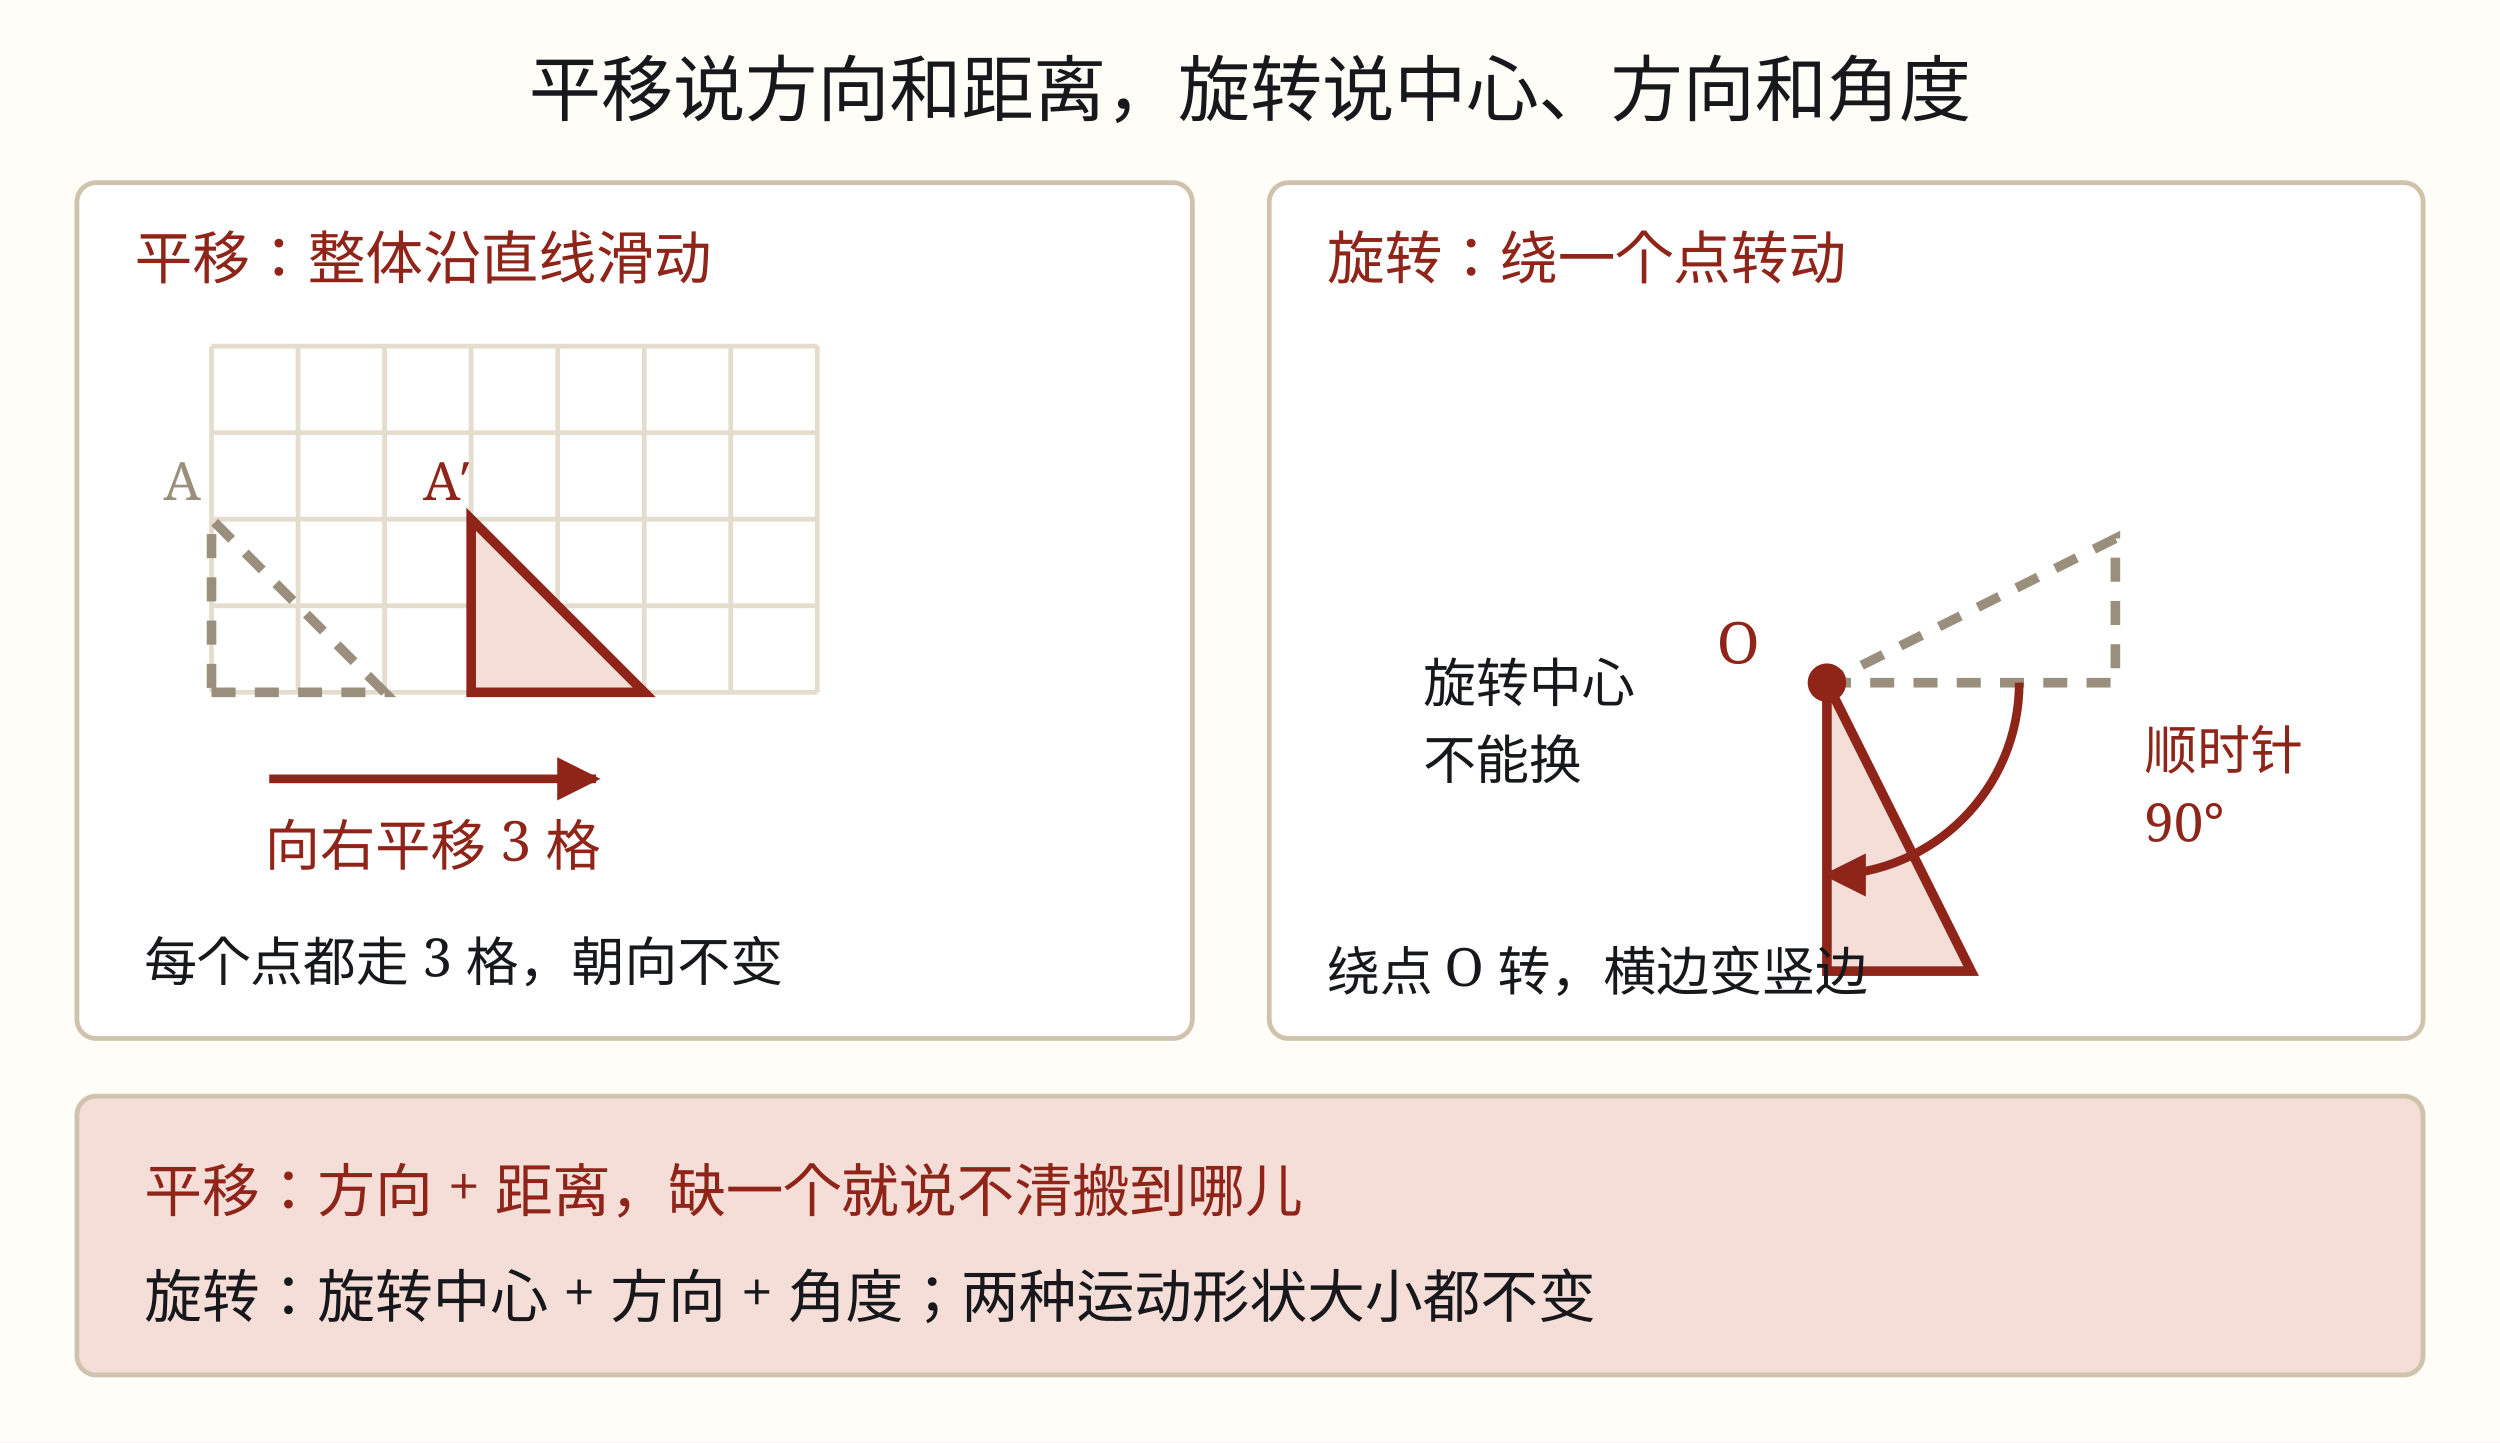
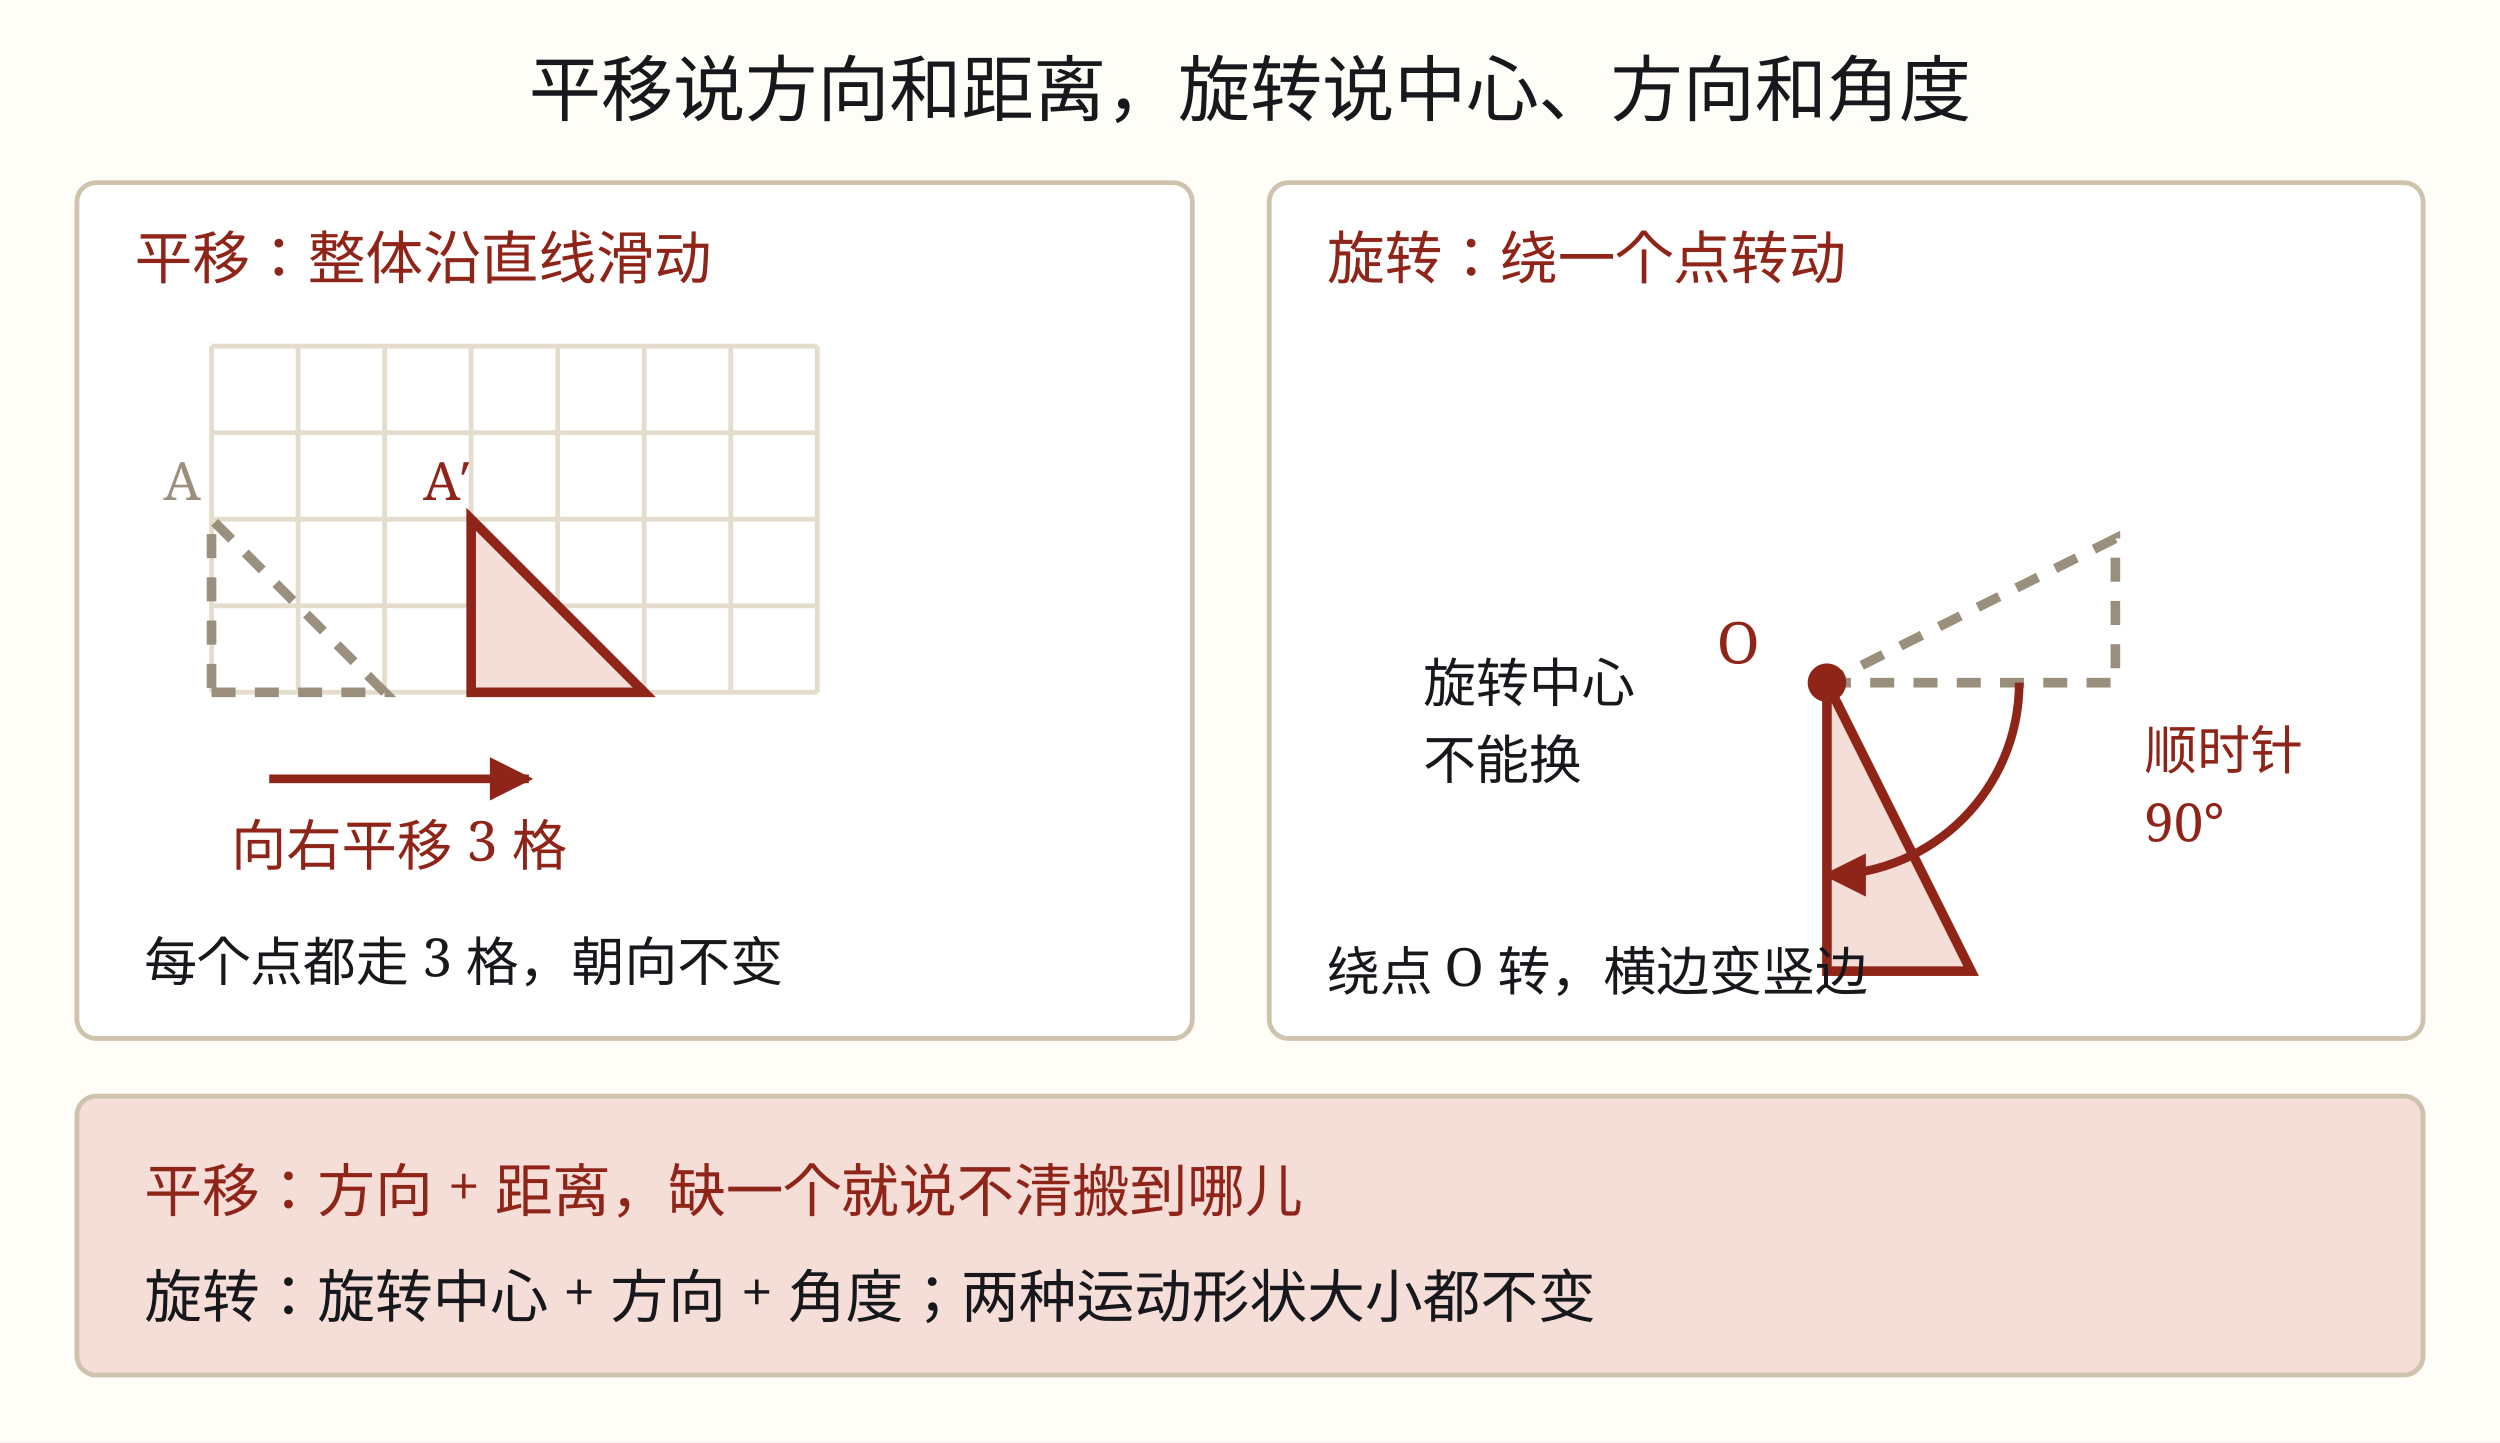
<svg xmlns="http://www.w3.org/2000/svg" width="520" height="300" viewBox="0 0 520 300" role="img">
  <defs>
    <marker id="arTR" viewBox="0 0 10 10" refX="9" refY="5" markerWidth="5" markerHeight="5" orient="auto-start-reverse">
      <path d="M0,0 L10,5 L0,10 z" fill="#8f2419" />
    </marker>
  </defs>
  <rect x="0" y="0" width="520" height="300" fill="#fffdf8" />
  <text x="260" y="24" text-anchor="middle" font-family="'Noto Serif SC','Songti SC',serif" font-size="15" fill="#17181c">平移说方向和距离，旋转说中心、方向和角度</text>
  <rect x="16" y="38" width="232" height="178" rx="4" fill="#ffffff" stroke="#cfc3ae" />
  <text x="28" y="58" font-family="'Noto Serif SC','Songti SC',serif" font-size="12" fill="#8f2419">平移：整体沿直线滑动</text>
  <g stroke="#e4dccd" stroke-width="1" fill="none">
    <line x1="44" y1="72" x2="170" y2="72" />
    <line x1="44" y1="90" x2="170" y2="90" />
    <line x1="44" y1="108" x2="170" y2="108" />
    <line x1="44" y1="126" x2="170" y2="126" />
    <line x1="44" y1="144" x2="170" y2="144" />
    <line x1="44" y1="72" x2="44" y2="144" />
    <line x1="62" y1="72" x2="62" y2="144" />
    <line x1="80" y1="72" x2="80" y2="144" />
    <line x1="98" y1="72" x2="98" y2="144" />
    <line x1="116" y1="72" x2="116" y2="144" />
    <line x1="134" y1="72" x2="134" y2="144" />
    <line x1="152" y1="72" x2="152" y2="144" />
    <line x1="170" y1="72" x2="170" y2="144" />
  </g>
  <polygon points="44,144 80,144 44,108" fill="none" stroke="#9a8f7d" stroke-width="2" stroke-dasharray="5 4" />
  <text x="34" y="104" font-family="'Noto Serif SC','Songti SC',serif" font-size="11" fill="#9a8f7d">A</text>
  <polygon points="98,144 134,144 98,108" fill="#f5ddd8" stroke="#8f2419" stroke-width="2" />
  <text x="88" y="104" font-family="'Noto Serif SC','Songti SC',serif" font-size="11" fill="#8f2419">A′</text>
-   <line x1="56" y1="162" x2="124" y2="162" stroke="#8f2419" stroke-width="1.8" marker-end="url(#arTR)" />
-   <text x="90" y="180" text-anchor="middle" font-family="'Noto Serif SC','Songti SC',serif" font-size="11.5" fill="#8f2419">向右平移 3 格</text>
+   <line x1="56" y1="162" x2="110" y2="162" stroke="#8f2419" stroke-width="1.8" marker-end="url(#arTR)" />
+   <text x="83" y="180" text-anchor="middle" font-family="'Noto Serif SC','Songti SC',serif" font-size="11.5" fill="#8f2419">向右平移 3 格</text>
  <text x="30" y="204" font-family="'Noto Serif SC','Songti SC',serif" font-size="11" fill="#17181c">每个点都走 3 格，朝向不变</text>
  <rect x="264" y="38" width="240" height="178" rx="4" fill="#ffffff" stroke="#cfc3ae" />
  <text x="276" y="58" font-family="'Noto Serif SC','Songti SC',serif" font-size="12" fill="#8f2419">旋转：绕一个点转动</text>
  <polygon points="380,142 440,142 440,112" fill="none" stroke="#9a8f7d" stroke-width="2" stroke-dasharray="5 4" />
  <polygon points="380,142 380,202 410,202" fill="#f5ddd8" stroke="#8f2419" stroke-width="2" />
  <path d="M420,142 A40,40 0 0 1 380,182" fill="none" stroke="#8f2419" stroke-width="1.8" marker-end="url(#arTR)" />
  <text x="446" y="160" font-family="'Noto Serif SC','Songti SC',serif" font-size="11" fill="#8f2419">顺时针</text>
  <text x="446" y="175" font-family="'Noto Serif SC','Songti SC',serif" font-size="11" fill="#8f2419">90°</text>
  <circle cx="380" cy="142" r="4" fill="#8f2419" />
  <text x="366" y="138" text-anchor="end" font-family="'Noto Serif SC','Songti SC',serif" font-size="12" fill="#8f2419">O</text>
  <text x="296" y="146" font-family="'Noto Serif SC','Songti SC',serif" font-size="11" fill="#17181c">旋转中心</text>
  <text x="296" y="162" font-family="'Noto Serif SC','Songti SC',serif" font-size="11" fill="#17181c">不能换</text>
  <text x="276" y="206" font-family="'Noto Serif SC','Songti SC',serif" font-size="11" fill="#17181c">绕点 O 转，横边变竖边</text>
  <rect x="16" y="228" width="488" height="58" rx="4" fill="#f5ddd8" stroke="#cfc3ae" />
  <text x="30" y="252" font-family="'Noto Serif SC','Songti SC',serif" font-size="12" fill="#8f2419">平移：方向 + 距离，缺一个就说不清搬到哪儿</text>
  <text x="30" y="274" font-family="'Noto Serif SC','Songti SC',serif" font-size="12" fill="#17181c">旋转：旋转中心 + 方向 + 角度；两种运动形状大小都不变</text>
</svg>
